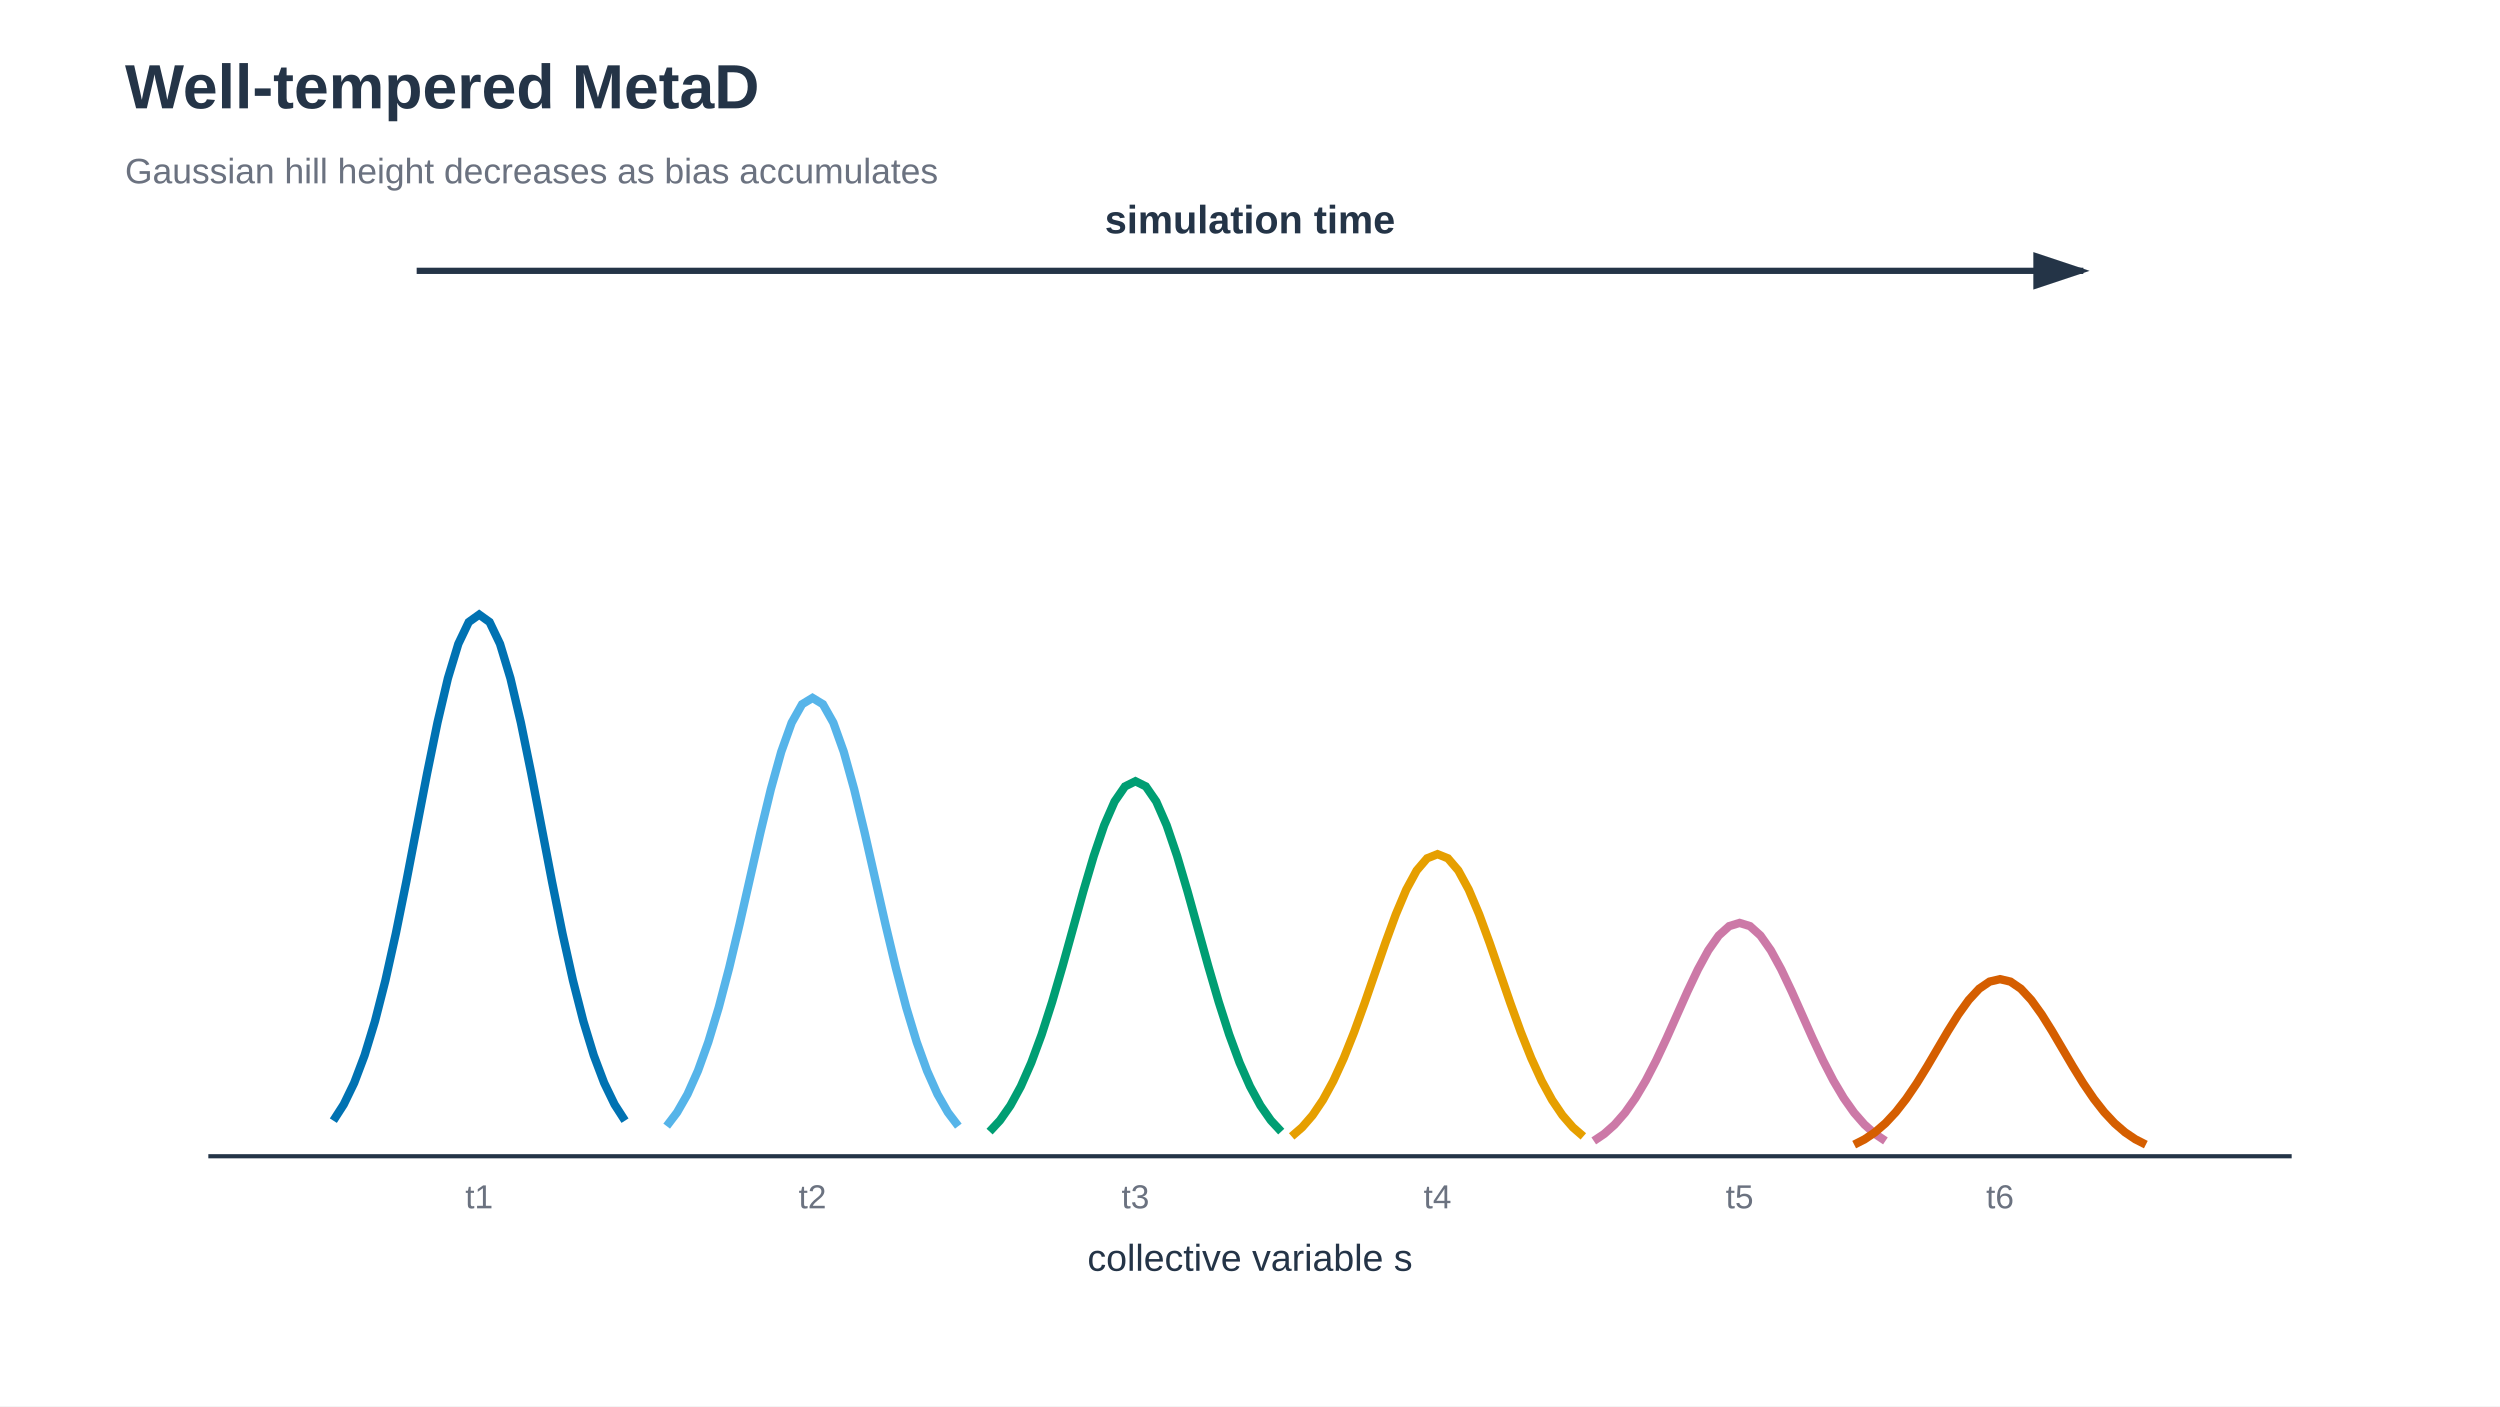
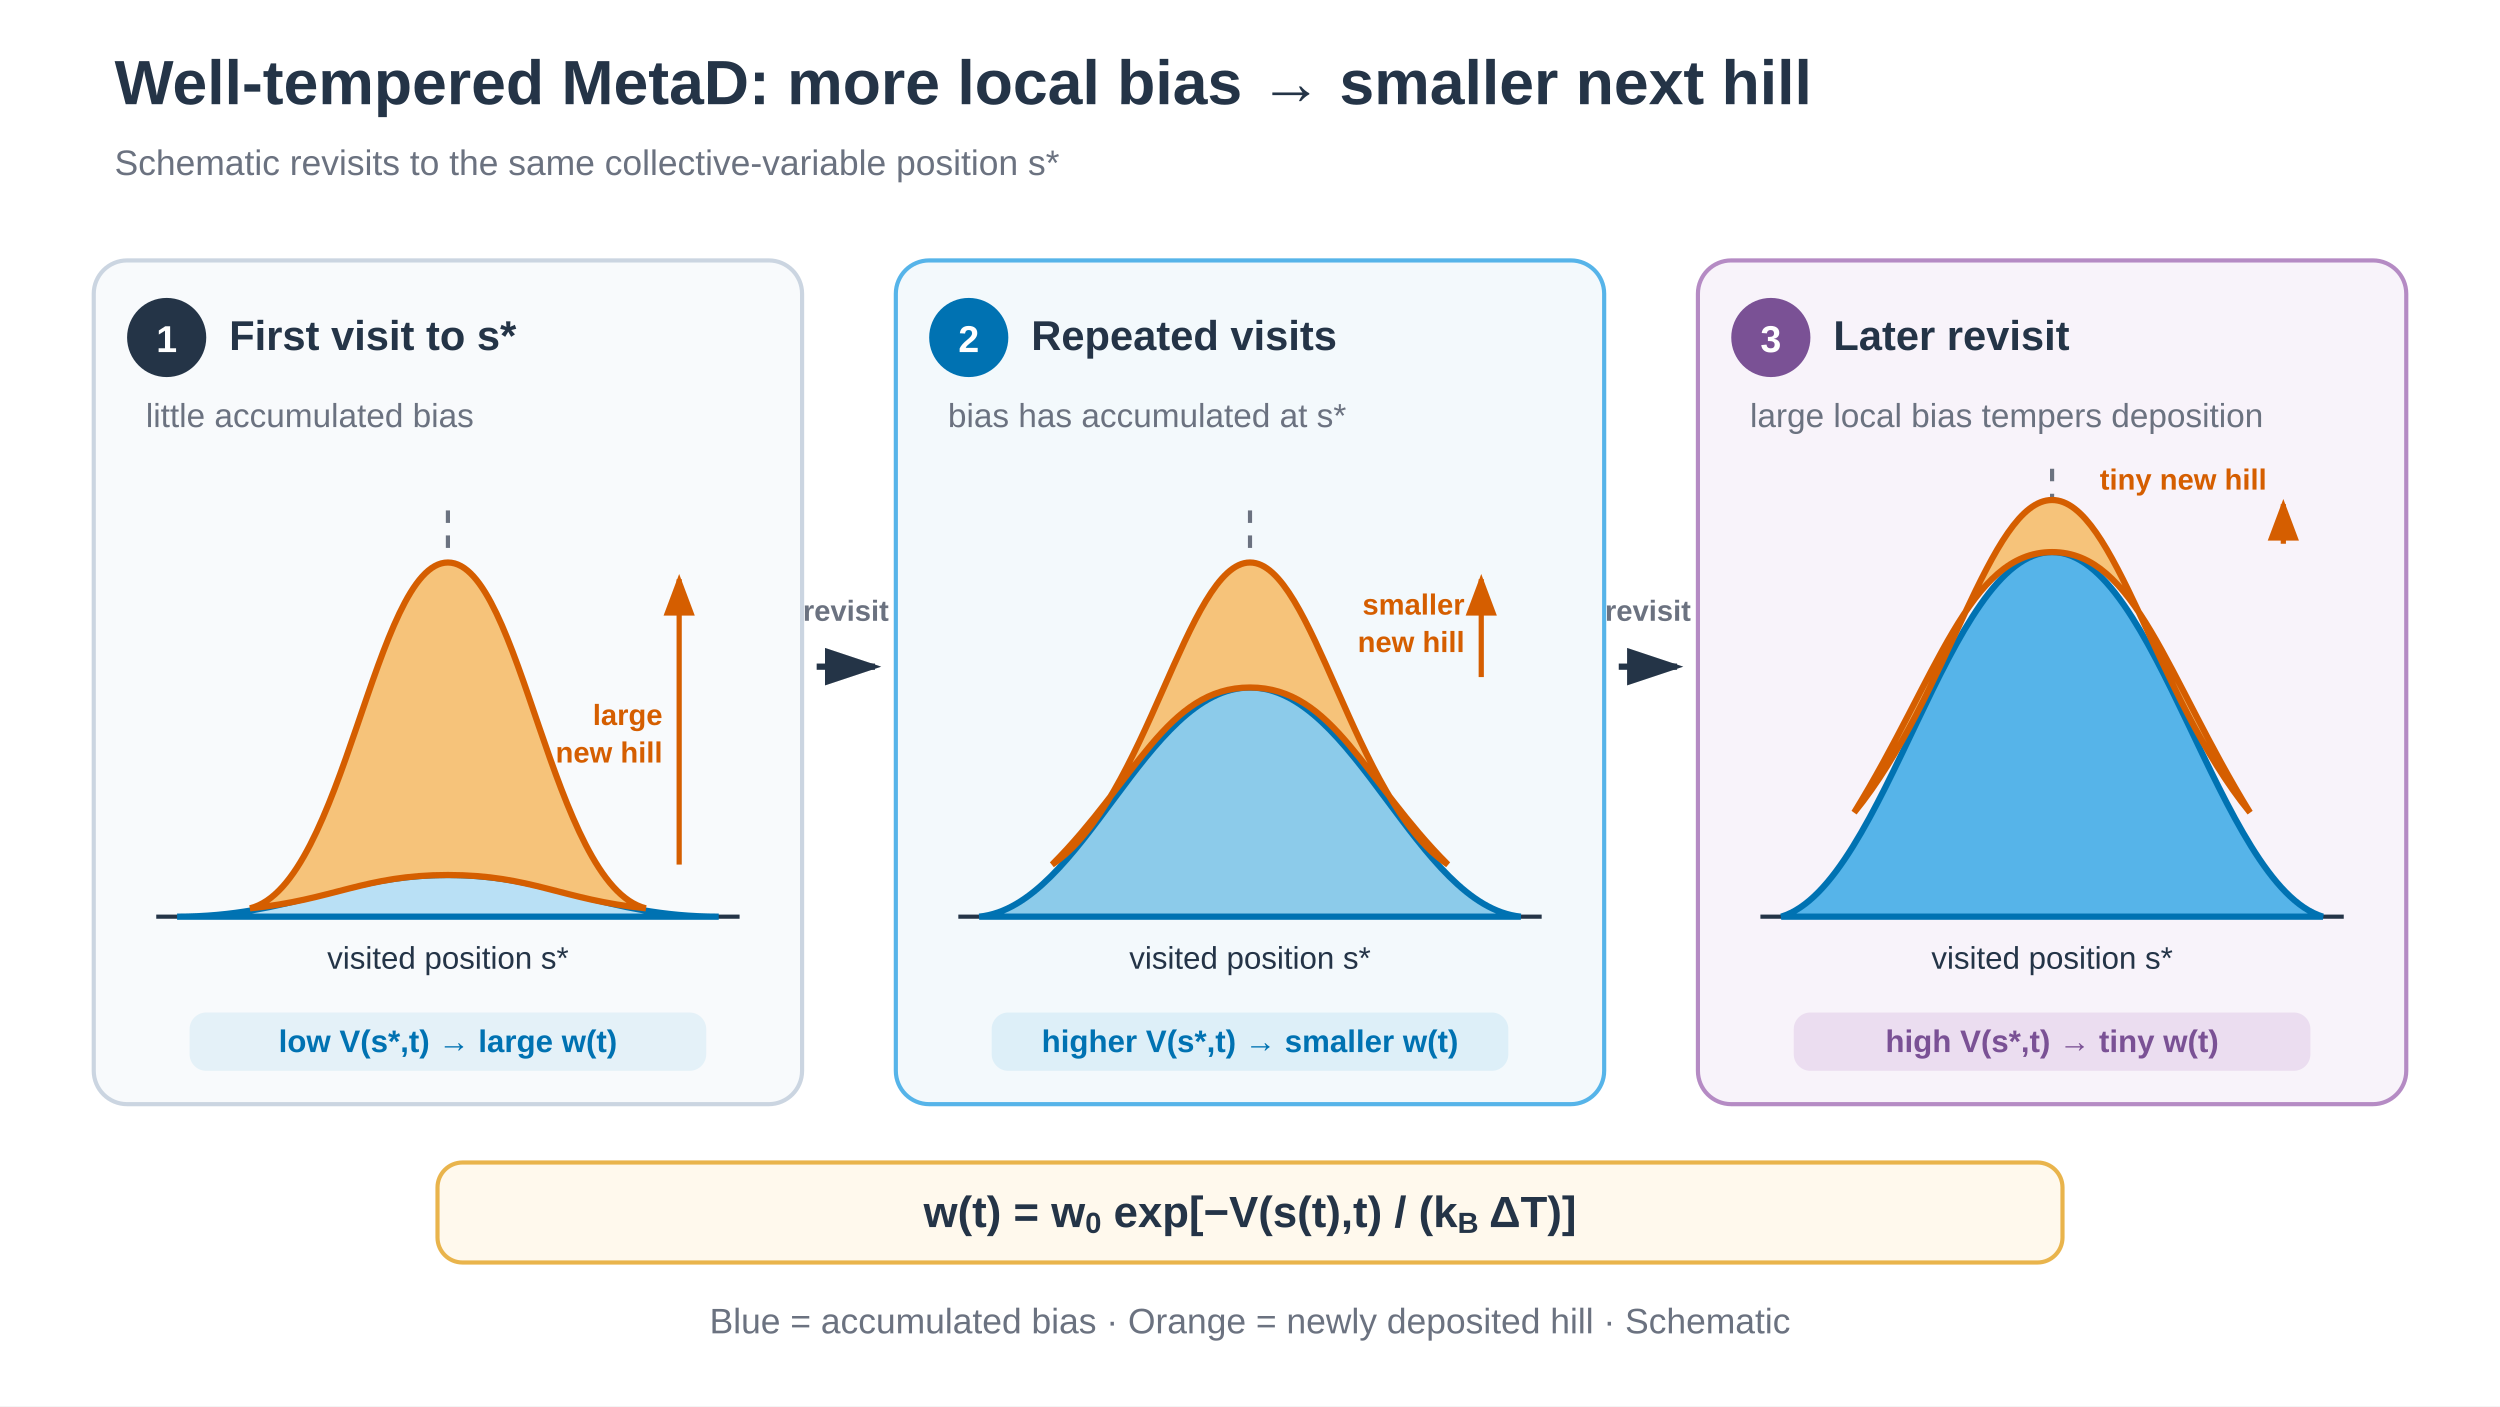
<svg xmlns="http://www.w3.org/2000/svg" viewBox="0 0 1200 675" role="img">
  <defs>
    <marker id="arrow" markerWidth="10" markerHeight="10" refX="8" refY="3" orient="auto" markerUnits="strokeWidth">
      <path d="M0,0 L0,6 L9,3 z" fill="#243447" />
    </marker>
-     <marker id="blue-arrow" markerWidth="10" markerHeight="10" refX="8" refY="3" orient="auto" markerUnits="strokeWidth">
-       <path d="M0,0 L0,6 L9,3 z" fill="#0072B2" />
+     <marker id="orange-arrow" markerWidth="8" markerHeight="8" refX="7" refY="3" orient="auto" markerUnits="strokeWidth">
+       <path d="M0,0 L0,6 L8,3 z" fill="#D55E00" />
    </marker>
-     <pattern id="hatch" width="10" height="10" patternUnits="userSpaceOnUse">
-       <path d="M0 10L10 0" stroke="#6B7280" stroke-width="2" />
-     </pattern>
  </defs>
  <rect width="1200" height="675" fill="#FFFFFF" />
-   <text x="60" y="52" text-anchor="start" font-family="Arial, Helvetica, sans-serif" font-size="30" font-weight="bold" fill="#243447">Well-tempered MetaD</text>
-   <text x="60" y="88" text-anchor="start" font-family="Arial, Helvetica, sans-serif" font-size="17" font-weight="normal" fill="#6B7280">Gaussian hill height decreases as bias accumulates</text>
-   <line x1="100" y1="555" x2="1100" y2="555" stroke="#243447" stroke-width="2" />
-   <text x="600" y="610" text-anchor="middle" font-family="Arial, Helvetica, sans-serif" font-size="18" font-weight="normal" fill="#243447">collective variable s</text>
-   <polyline points="160,537.911 165,530.135 170,519.813 175,506.57 180,490.168 185,470.59 190,448.111 195,423.353 200,397.302 205,371.271 210,346.808 215,325.551 220,309.051 225,298.586 230,295.0 235,298.586 240,309.051 245,325.551 250,346.808 255,371.271 260,397.302 265,423.353 270,448.111 275,470.59 280,490.168 285,506.57 290,519.813 295,530.135 300,537.911" fill="none" stroke="#0072B2" stroke-width="4" />
-   <text x="230" y="580" text-anchor="middle" font-family="Arial, Helvetica, sans-serif" font-size="16" font-weight="normal" fill="#6B7280">t1</text>
-   <polyline points="320,540.54 325,533.96 330,525.226 335,514.02 340,500.143 345,483.576 350,464.555 355,443.606 360,421.563 365,399.537 370,378.838 375,360.851 380,346.889 385,338.034 390,335.0 395,338.034 400,346.889 405,360.851 410,378.838 415,399.537 420,421.563 425,443.606 430,464.555 435,483.576 440,500.143 445,514.02 450,525.226 455,533.96 460,540.54" fill="none" stroke="#56B4E9" stroke-width="4" />
-   <text x="390" y="580" text-anchor="middle" font-family="Arial, Helvetica, sans-serif" font-size="16" font-weight="normal" fill="#6B7280">t2</text>
-   <polyline points="475,543.169 480,537.786 485,530.64 490,521.471 495,510.117 500,496.563 505,481 510,463.86 515,445.824 520,427.803 525,410.867 530,396.151 535,384.727 540,377.483 545,375.0 550,377.483 555,384.727 560,396.151 565,410.867 570,427.803 575,445.824 580,463.86 585,481 590,496.563 595,510.117 600,521.471 605,530.64 610,537.786 615,543.169" fill="none" stroke="#009E73" stroke-width="4" />
-   <text x="545" y="580" text-anchor="middle" font-family="Arial, Helvetica, sans-serif" font-size="16" font-weight="normal" fill="#6B7280">t3</text>
-   <polyline points="620,545.469 625,541.133 630,535.376 635,527.991 640,518.844 645,507.925 650,495.389 655,481.581 660,467.053 665,452.536 670,438.893 675,427.038 680,417.836 685,412 690,410.0 695,412 700,417.836 705,427.038 710,438.893 715,452.536 720,467.053 725,481.581 730,495.389 735,507.925 740,518.844 745,527.991 750,535.376 755,541.133 760,545.469" fill="none" stroke="#E69F00" stroke-width="4" />
-   <text x="690" y="580" text-anchor="middle" font-family="Arial, Helvetica, sans-serif" font-size="16" font-weight="normal" fill="#6B7280">t4</text>
-   <polyline points="765,547.638 770,544.289 775,539.842 780,534.138 785,527.073 790,518.639 795,508.955 800,498.29 805,487.069 810,475.855 815,465.317 820,456.16 825,449.053 830,444.545 835,443.0 840,444.545 845,449.053 850,456.16 855,465.317 860,475.855 865,487.069 870,498.29 875,508.955 880,518.639 885,527.073 890,534.138 895,539.842 900,544.289 905,547.638" fill="none" stroke="#CC79A7" stroke-width="4" />
-   <text x="835" y="580" text-anchor="middle" font-family="Arial, Helvetica, sans-serif" font-size="16" font-weight="normal" fill="#6B7280">t5</text>
-   <polyline points="890,549.413 895,546.871 900,543.497 905,539.167 910,533.805 915,527.405 920,520.055 925,511.961 930,503.445 935,494.935 940,486.937 945,479.988 950,474.593 955,471.172 960,470.0 965,471.172 970,474.593 975,479.988 980,486.937 985,494.935 990,503.445 995,511.961 1000,520.055 1005,527.405 1010,533.805 1015,539.167 1020,543.497 1025,546.871 1030,549.413" fill="none" stroke="#D55E00" stroke-width="4" />
-   <text x="960" y="580" text-anchor="middle" font-family="Arial, Helvetica, sans-serif" font-size="16" font-weight="normal" fill="#6B7280">t6</text>
-   <line x1="200" y1="130" x2="1000" y2="130" stroke="#243447" stroke-width="3" marker-end="url(#arrow)" />
-   <text x="600" y="112" text-anchor="middle" font-family="Arial, Helvetica, sans-serif" font-size="19" font-weight="bold" fill="#243447">simulation time</text>
+   <text x="55" y="50" font-family="Arial, Helvetica, sans-serif" font-size="30" font-weight="bold" fill="#243447">Well-tempered MetaD: more local bias → smaller next hill</text>
+   <text x="55" y="84" font-family="Arial, Helvetica, sans-serif" font-size="17" fill="#6B7280">Schematic revisits to the same collective-variable position s*</text>
+   <line x1="392" y1="320" x2="420" y2="320" stroke="#243447" stroke-width="3" marker-end="url(#arrow)" />
+   <line x1="777" y1="320" x2="805" y2="320" stroke="#243447" stroke-width="3" marker-end="url(#arrow)" />
+   <text x="406" y="298" text-anchor="middle" font-family="Arial, Helvetica, sans-serif" font-size="14" font-weight="bold" fill="#6B7280">revisit</text>
+   <text x="791" y="298" text-anchor="middle" font-family="Arial, Helvetica, sans-serif" font-size="14" font-weight="bold" fill="#6B7280">revisit</text>
+   <rect x="45" y="125" width="340" height="405" rx="16" fill="#F8FAFC" stroke="#CBD5E1" stroke-width="2" />
+   <circle cx="80" cy="162" r="19" fill="#243447" />
+   <text x="80" y="169" text-anchor="middle" font-family="Arial, Helvetica, sans-serif" font-size="18" font-weight="bold" fill="#FFFFFF">1</text>
+   <text x="110" y="168" font-family="Arial, Helvetica, sans-serif" font-size="20" font-weight="bold" fill="#243447">First visit to s*</text>
+   <text x="70" y="205" font-family="Arial, Helvetica, sans-serif" font-size="16" fill="#6B7280">little accumulated bias</text>
+   <line x1="75" y1="440" x2="355" y2="440" stroke="#243447" stroke-width="2" />
+   <line x1="215" y1="245" x2="215" y2="440" stroke="#6B7280" stroke-width="2" stroke-dasharray="6 6" />
+   <text x="215" y="465" text-anchor="middle" font-family="Arial, Helvetica, sans-serif" font-size="15" fill="#243447">visited position s*</text>
+   <path d="M85 440 C140 440 165 420 215 420 C265 420 290 440 345 440 L85 440 Z" fill="#B9E0F5" stroke="#0072B2" stroke-width="3" />
+   <path d="M120 436 C165 425 180 270 215 270 C250 270 265 425 310 436 C270 432 255 420 215 420 C175 420 160 432 120 436 Z" fill="#F6C37A" stroke="#D55E00" stroke-width="3" />
+   <line x1="326" y1="415" x2="326" y2="278" stroke="#D55E00" stroke-width="2.5" marker-end="url(#orange-arrow)" />
+   <text x="318" y="348" text-anchor="end" font-family="Arial, Helvetica, sans-serif" font-size="14" font-weight="bold" fill="#D55E00">large</text>
+   <text x="318" y="366" text-anchor="end" font-family="Arial, Helvetica, sans-serif" font-size="14" font-weight="bold" fill="#D55E00">new hill</text>
+   <rect x="91" y="486" width="248" height="28" rx="8" fill="#E4F1F8" />
+   <text x="215" y="505" text-anchor="middle" font-family="Arial, Helvetica, sans-serif" font-size="15" font-weight="bold" fill="#0072B2">low V(s*,t) → large w(t)</text>
+   <rect x="430" y="125" width="340" height="405" rx="16" fill="#F3F9FC" stroke="#56B4E9" stroke-width="2" />
+   <circle cx="465" cy="162" r="19" fill="#0072B2" />
+   <text x="465" y="169" text-anchor="middle" font-family="Arial, Helvetica, sans-serif" font-size="18" font-weight="bold" fill="#FFFFFF">2</text>
+   <text x="495" y="168" font-family="Arial, Helvetica, sans-serif" font-size="20" font-weight="bold" fill="#243447">Repeated visits</text>
+   <text x="455" y="205" font-family="Arial, Helvetica, sans-serif" font-size="16" fill="#6B7280">bias has accumulated at s*</text>
+   <line x1="460" y1="440" x2="740" y2="440" stroke="#243447" stroke-width="2" />
+   <line x1="600" y1="245" x2="600" y2="440" stroke="#6B7280" stroke-width="2" stroke-dasharray="6 6" />
+   <text x="600" y="465" text-anchor="middle" font-family="Arial, Helvetica, sans-serif" font-size="15" fill="#243447">visited position s*</text>
+   <path d="M470 440 C520 435 550 330 600 330 C650 330 680 435 730 440 L470 440 Z" fill="#8CCBEA" stroke="#0072B2" stroke-width="3" />
+   <path d="M505 415 C550 385 570 270 600 270 C630 270 650 385 695 415 C655 375 640 330 600 330 C560 330 545 375 505 415 Z" fill="#F6C37A" stroke="#D55E00" stroke-width="3" />
+   <line x1="711" y1="325" x2="711" y2="278" stroke="#D55E00" stroke-width="2.5" marker-end="url(#orange-arrow)" />
+   <text x="703" y="295" text-anchor="end" font-family="Arial, Helvetica, sans-serif" font-size="14" font-weight="bold" fill="#D55E00">smaller</text>
+   <text x="703" y="313" text-anchor="end" font-family="Arial, Helvetica, sans-serif" font-size="14" font-weight="bold" fill="#D55E00">new hill</text>
+   <rect x="476" y="486" width="248" height="28" rx="8" fill="#DDEFF8" />
+   <text x="600" y="505" text-anchor="middle" font-family="Arial, Helvetica, sans-serif" font-size="15" font-weight="bold" fill="#0072B2">higher V(s*,t) → smaller w(t)</text>
+   <rect x="815" y="125" width="340" height="405" rx="16" fill="#F8F3FA" stroke="#B58BC4" stroke-width="2" />
+   <circle cx="850" cy="162" r="19" fill="#7A5195" />
+   <text x="850" y="169" text-anchor="middle" font-family="Arial, Helvetica, sans-serif" font-size="18" font-weight="bold" fill="#FFFFFF">3</text>
+   <text x="880" y="168" font-family="Arial, Helvetica, sans-serif" font-size="20" font-weight="bold" fill="#243447">Later revisit</text>
+   <text x="840" y="205" font-family="Arial, Helvetica, sans-serif" font-size="16" fill="#6B7280">large local bias tempers deposition</text>
+   <line x1="845" y1="440" x2="1125" y2="440" stroke="#243447" stroke-width="2" />
+   <line x1="985" y1="225" x2="985" y2="440" stroke="#6B7280" stroke-width="2" stroke-dasharray="6 6" />
+   <text x="985" y="465" text-anchor="middle" font-family="Arial, Helvetica, sans-serif" font-size="15" fill="#243447">visited position s*</text>
+   <path d="M855 440 C905 425 935 265 985 265 C1035 265 1065 425 1115 440 L855 440 Z" fill="#56B4E9" stroke="#0072B2" stroke-width="3" />
+   <path d="M890 390 C935 335 955 240 985 240 C1015 240 1035 335 1080 390 C1040 325 1025 265 985 265 C945 265 930 325 890 390 Z" fill="#F6C37A" stroke="#D55E00" stroke-width="3" />
+   <line x1="1096" y1="261" x2="1096" y2="242" stroke="#D55E00" stroke-width="2.5" marker-end="url(#orange-arrow)" />
+   <text x="1088" y="235" text-anchor="end" font-family="Arial, Helvetica, sans-serif" font-size="14" font-weight="bold" fill="#D55E00">tiny new hill</text>
+   <rect x="861" y="486" width="248" height="28" rx="8" fill="#EBDDF0" />
+   <text x="985" y="505" text-anchor="middle" font-family="Arial, Helvetica, sans-serif" font-size="15" font-weight="bold" fill="#7A5195">high V(s*,t) → tiny w(t)</text>
+   <rect x="210" y="558" width="780" height="48" rx="12" fill="#FFF9ED" stroke="#E9B44C" stroke-width="2" />
+   <text x="600" y="589" text-anchor="middle" font-family="Arial, Helvetica, sans-serif" font-size="21" font-weight="bold" fill="#243447">w(t) = w<tspan baseline-shift="sub" font-size="14">0</tspan> exp[−V(s(t),t) / (k<tspan baseline-shift="sub" font-size="14">B</tspan> ΔT)]</text>
+   <text x="600" y="640" text-anchor="middle" font-family="Arial, Helvetica, sans-serif" font-size="17" fill="#6B7280">Blue = accumulated bias · Orange = newly deposited hill · Schematic</text>
</svg>
